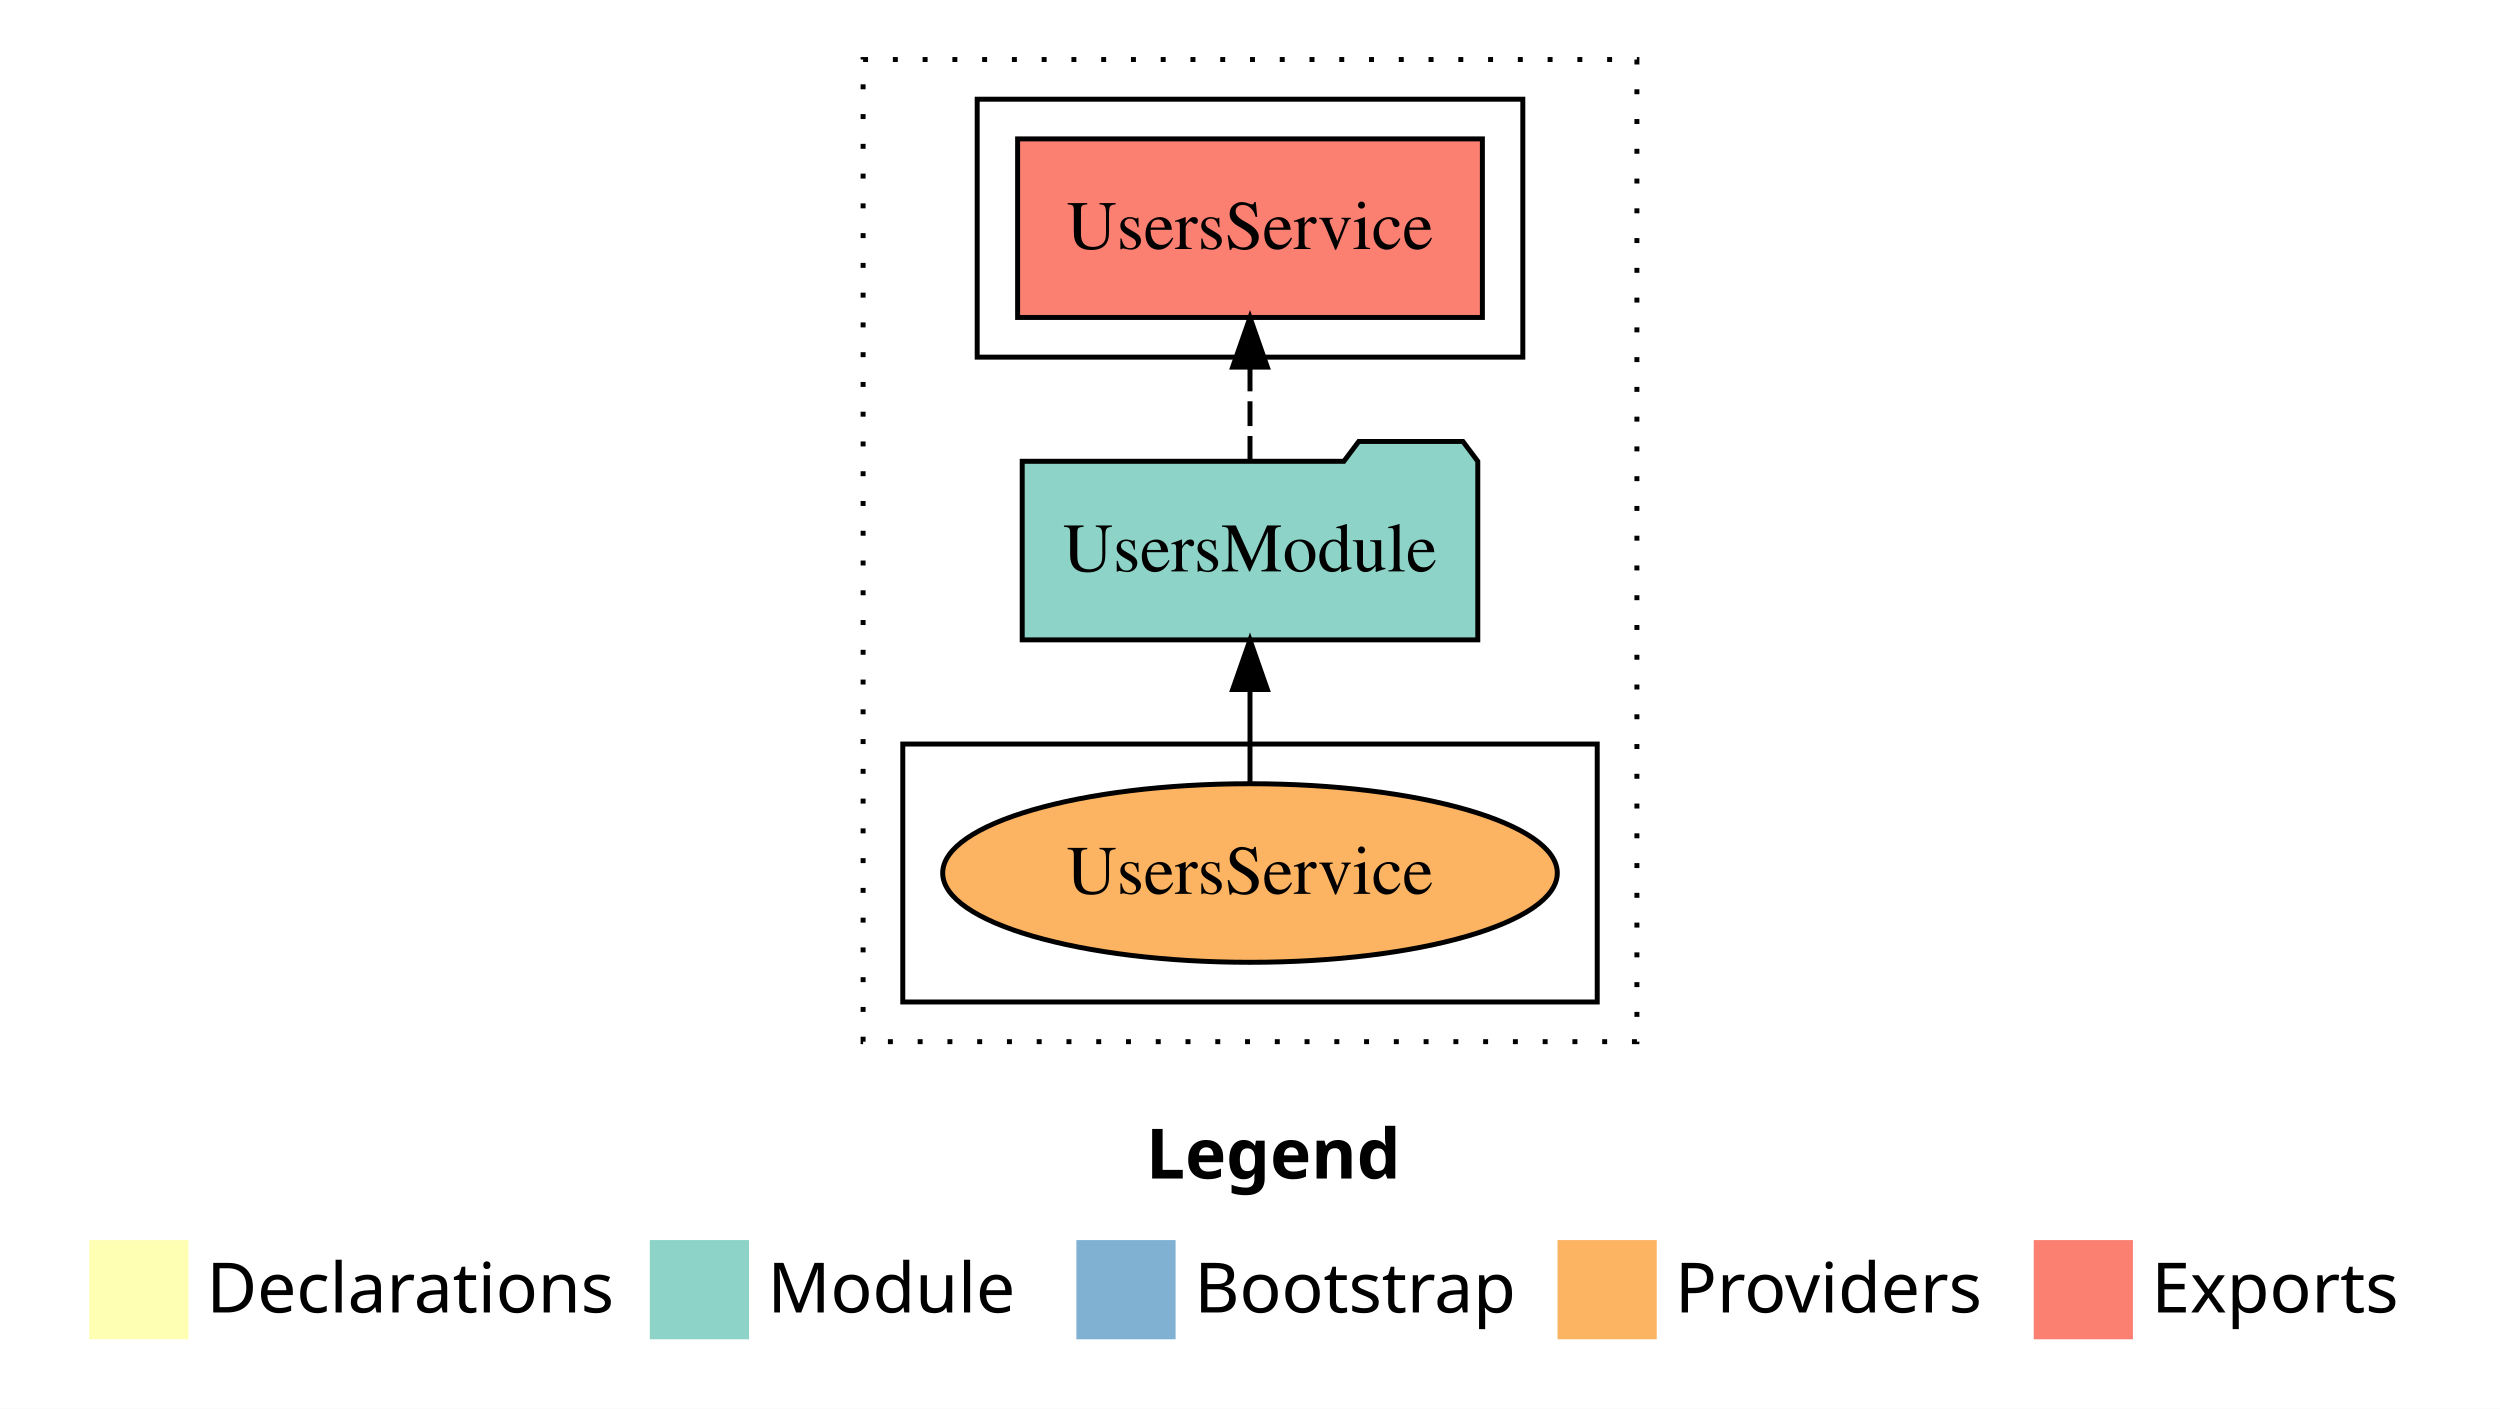
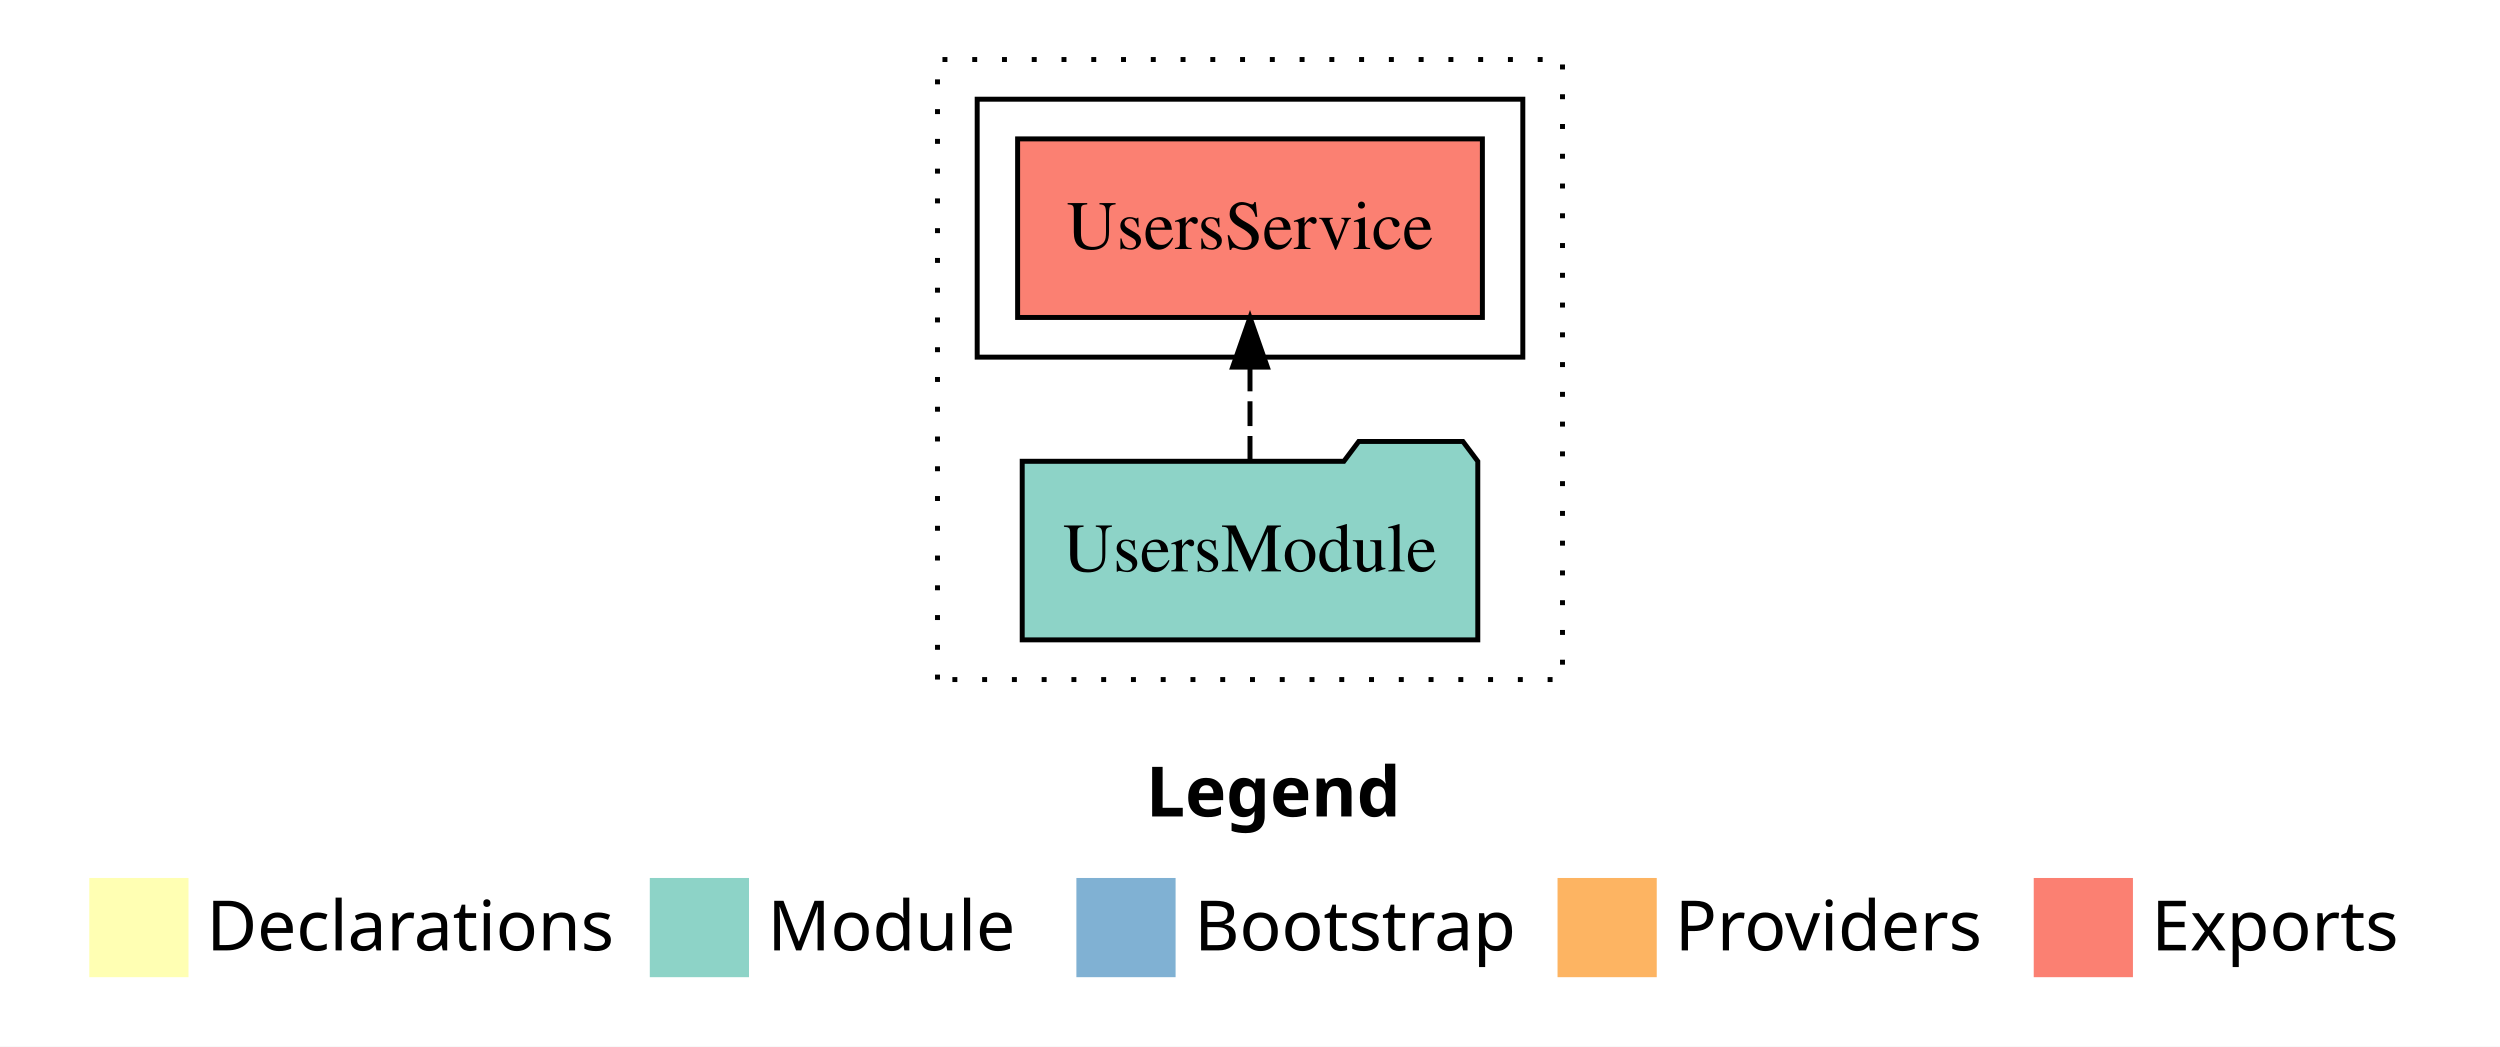
- <svg xmlns="http://www.w3.org/2000/svg" width="504pt" height="284pt" viewBox="0.00 0.00 504.00 284.00">
-   <g id="graph0" class="graph" transform="scale(1 1) rotate(0) translate(4 280)">
-     <polygon fill="#ffffff" stroke="transparent" points="-4,4 -4,-280 500,-280 500,4 -4,4" />
+ <svg xmlns="http://www.w3.org/2000/svg" width="504pt" height="211pt" viewBox="0.00 0.00 504.00 211.00">
+   <g id="graph0" class="graph" transform="scale(1 1) rotate(0) translate(4 207)">
+     <polygon fill="#ffffff" stroke="transparent" points="-4,4 -4,-207 500,-207 500,4 -4,4" />
    <text text-anchor="start" x="227.009" y="-42.4" font-family="sans-serif" font-weight="bold" font-size="14.00" fill="#000000">Legend</text>
    <polygon fill="#ffffb3" stroke="transparent" points="14,-10 14,-30 34,-30 34,-10 14,-10" />
    <text text-anchor="start" x="37.629" y="-15.4" font-family="sans-serif" font-size="14.00" fill="#000000">  Declarations</text>
    <polygon fill="#8dd3c7" stroke="transparent" points="127,-10 127,-30 147,-30 147,-10 127,-10" />
    <text text-anchor="start" x="150.725" y="-15.4" font-family="sans-serif" font-size="14.00" fill="#000000">  Module</text>
    <polygon fill="#80b1d3" stroke="transparent" points="213,-10 213,-30 233,-30 233,-10 213,-10" />
    <text text-anchor="start" x="236.781" y="-15.4" font-family="sans-serif" font-size="14.00" fill="#000000">  Bootstrap</text>
    <polygon fill="#fdb462" stroke="transparent" points="310,-10 310,-30 330,-30 330,-10 310,-10" />
    <text text-anchor="start" x="333.673" y="-15.4" font-family="sans-serif" font-size="14.00" fill="#000000">  Providers</text>
    <polygon fill="#fb8072" stroke="transparent" points="406,-10 406,-30 426,-30 426,-10 406,-10" />
    <text text-anchor="start" x="429.726" y="-15.4" font-family="sans-serif" font-size="14.00" fill="#000000">  Exports</text>
    <g id="clust1" class="cluster">
-       <polygon fill="none" stroke="#000000" stroke-dasharray="1,5" points="170,-70 170,-268 326,-268 326,-70 170,-70" />
+       <polygon fill="none" stroke="#000000" stroke-dasharray="1,5" points="185,-70 185,-195 311,-195 311,-70 185,-70" />
    </g>
    <g id="clust4" class="cluster">
-       <polygon fill="none" stroke="#000000" points="193,-208 193,-260 303,-260 303,-208 193,-208" />
-     </g>
-     <g id="clust6" class="cluster">
-       <polygon fill="none" stroke="#000000" points="178,-78 178,-130 318,-130 318,-78 178,-78" />
+       <polygon fill="none" stroke="#000000" points="193,-135 193,-187 303,-187 303,-135 193,-135" />
    </g>
    <g id="node1" class="node">
-       <polygon fill="#fb8072" stroke="#000000" points="294.849,-252 201.151,-252 201.151,-216 294.849,-216 294.849,-252" />
-       <text text-anchor="middle" x="248" y="-229.8" font-family="Times,serif" font-size="14.00" fill="#000000">UsersService </text>
+       <polygon fill="#fb8072" stroke="#000000" points="294.849,-179 201.151,-179 201.151,-143 294.849,-143 294.849,-179" />
+       <text text-anchor="middle" x="248" y="-156.8" font-family="Times,serif" font-size="14.00" fill="#000000">UsersService </text>
    </g>
    <g id="node2" class="node">
-       <polygon fill="#8dd3c7" stroke="#000000" points="293.922,-187 290.922,-191 269.922,-191 266.922,-187 202.078,-187 202.078,-151 293.922,-151 293.922,-187" />
-       <text text-anchor="middle" x="248" y="-164.8" font-family="Times,serif" font-size="14.00" fill="#000000">UsersModule</text>
+       <polygon fill="#8dd3c7" stroke="#000000" points="293.922,-114 290.922,-118 269.922,-118 266.922,-114 202.078,-114 202.078,-78 293.922,-78 293.922,-114" />
+       <text text-anchor="middle" x="248" y="-91.8" font-family="Times,serif" font-size="14.00" fill="#000000">UsersModule</text>
    </g>
    <g id="edge1" class="edge">
-       <path fill="none" stroke="#000000" stroke-dasharray="5,2" d="M248,-187.106C248,-187.106 248,-205.991 248,-205.991" />
-       <polygon fill="#000000" stroke="#000000" points="244.5,-205.991 248,-215.991 251.5,-205.991 244.5,-205.991" />
-     </g>
-     <g id="node3" class="node">
-       <ellipse fill="#fdb462" stroke="#000000" cx="248" cy="-104" rx="61.952" ry="18" />
-       <text text-anchor="middle" x="248" y="-99.8" font-family="Times,serif" font-size="14.00" fill="#000000">UsersService</text>
-     </g>
-     <g id="edge2" class="edge">
-       <path fill="none" stroke="#000000" d="M248,-122.106C248,-122.106 248,-140.991 248,-140.991" />
-       <polygon fill="#000000" stroke="#000000" points="244.5,-140.991 248,-150.991 251.5,-140.991 244.5,-140.991" />
+       <path fill="none" stroke="#000000" stroke-dasharray="5,2" d="M248,-114.106C248,-114.106 248,-132.991 248,-132.991" />
+       <polygon fill="#000000" stroke="#000000" points="244.5,-132.991 248,-142.991 251.5,-132.991 244.5,-132.991" />
    </g>
  </g>
</svg>
